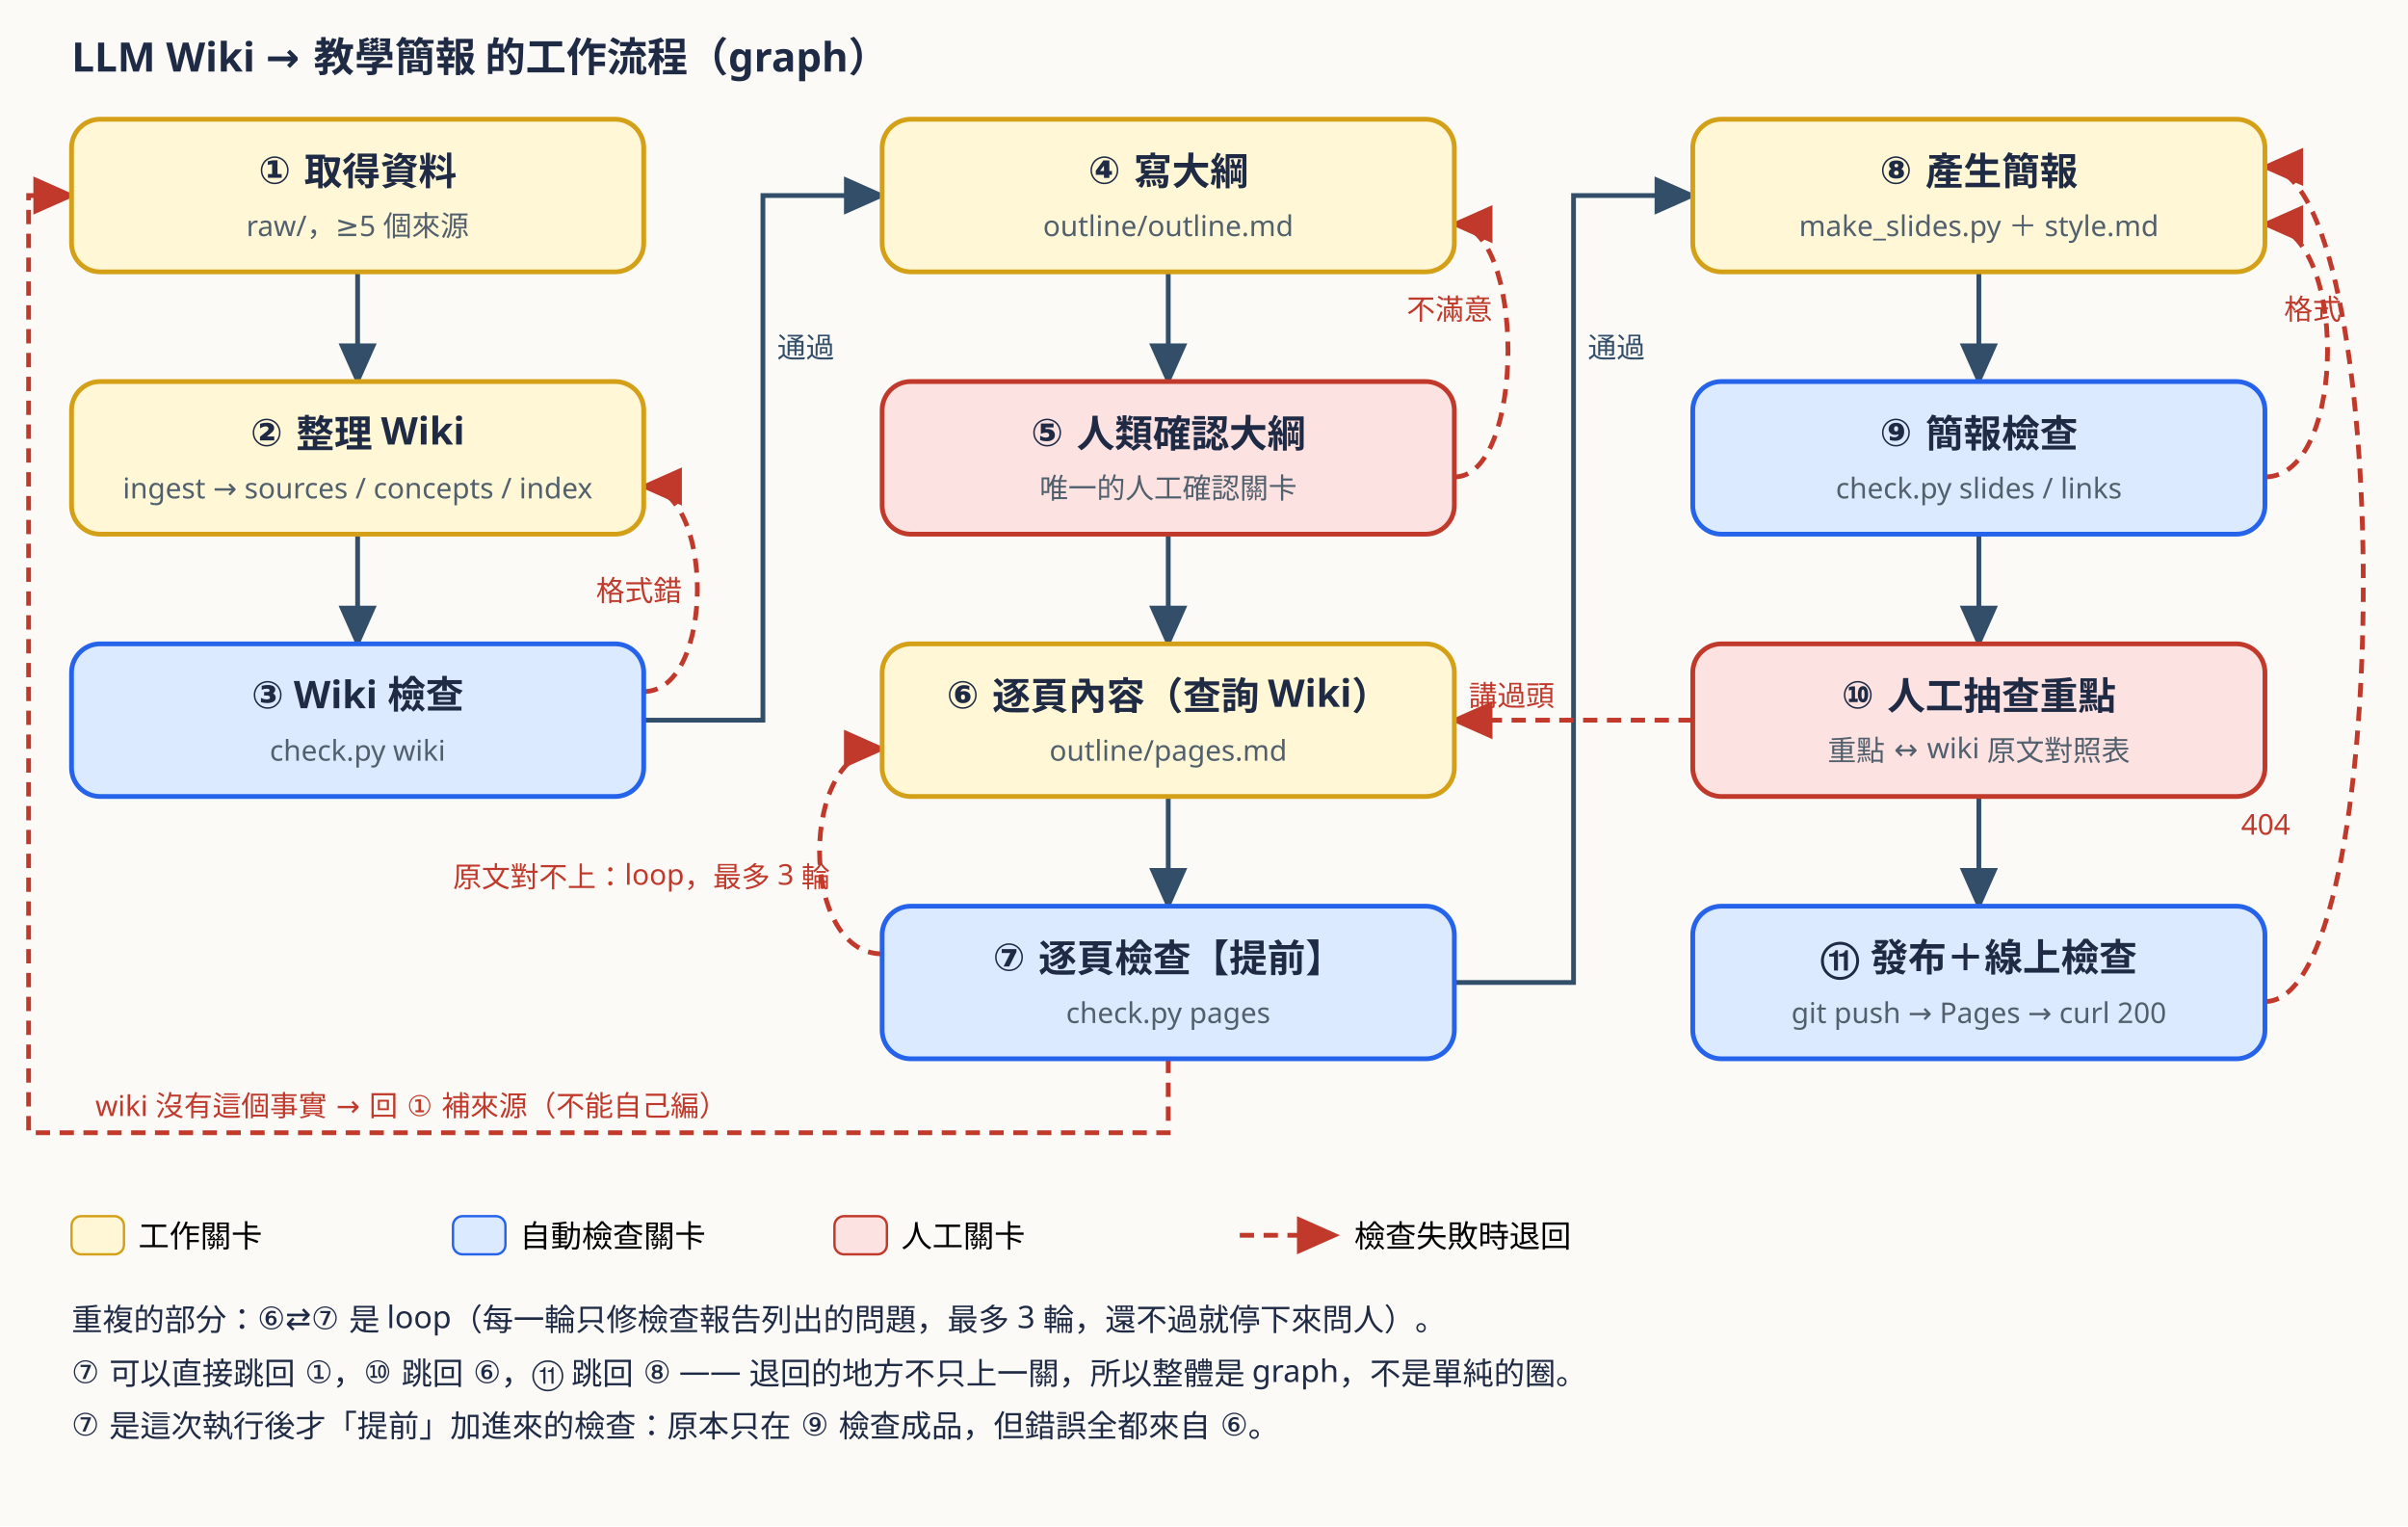
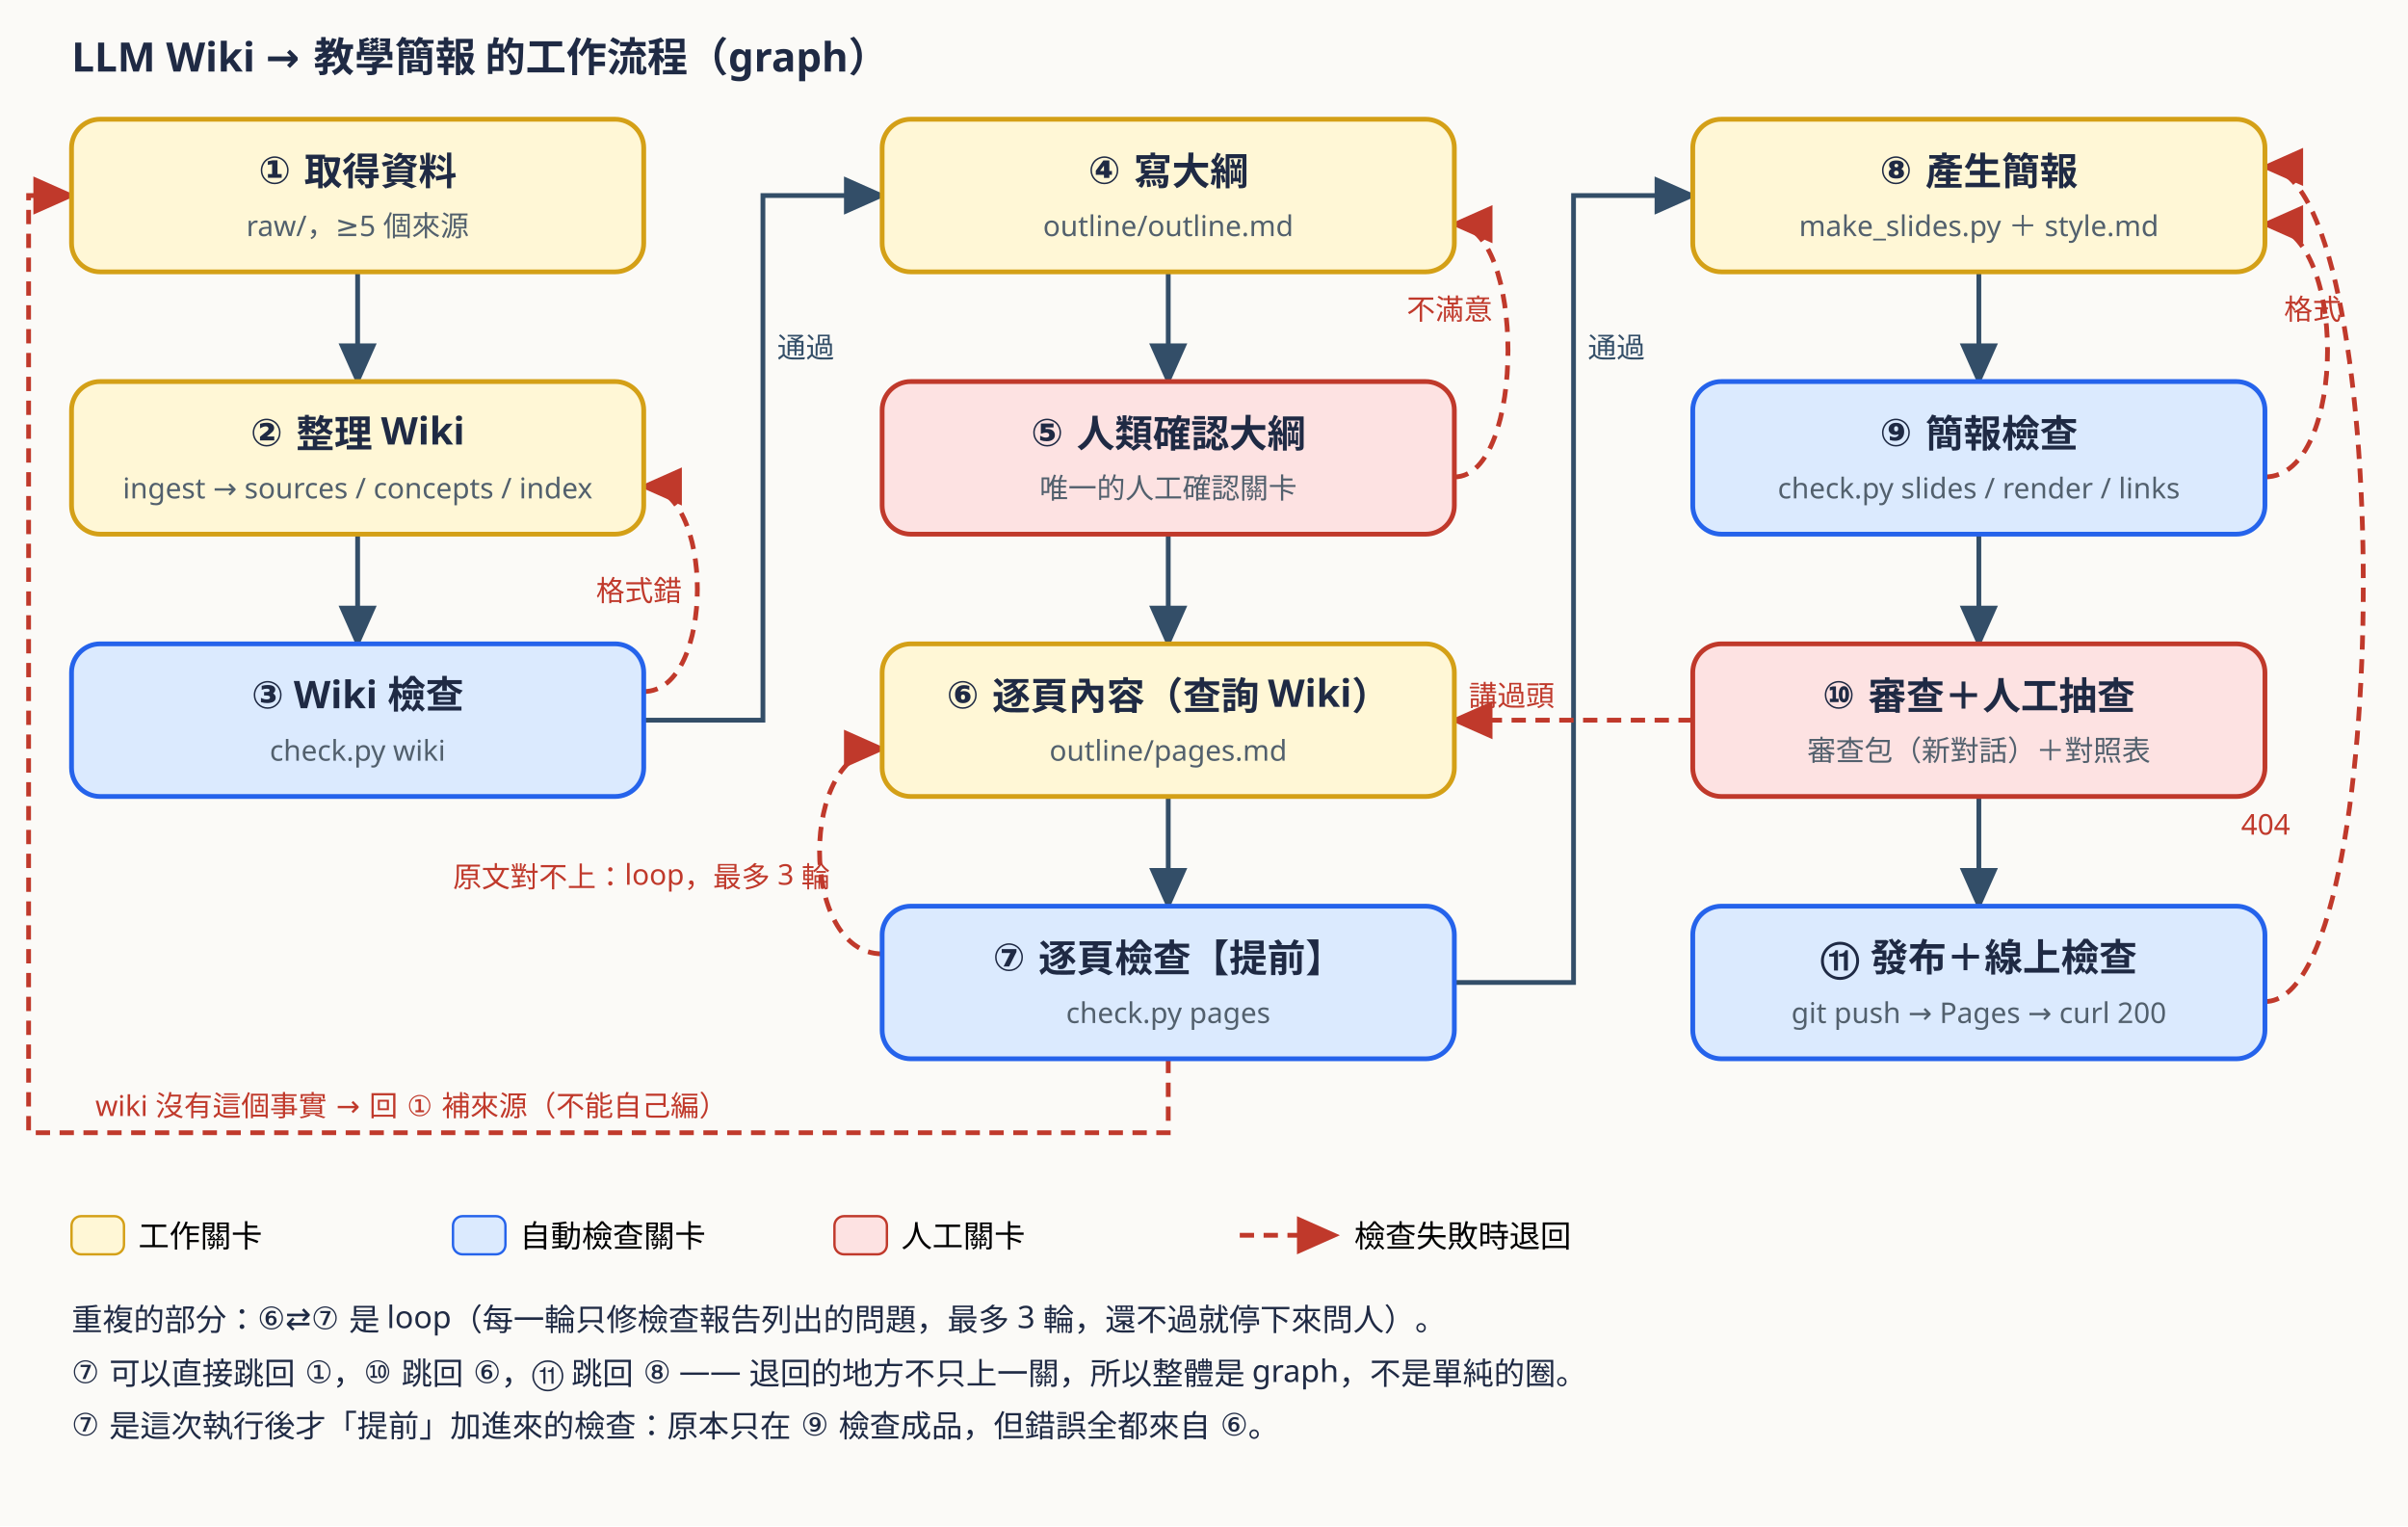
<svg xmlns="http://www.w3.org/2000/svg" viewBox="0 0 1010 640" font-family="Noto Sans TC, PingFang TC, Microsoft JhengHei, sans-serif">
  <defs>
    <marker id="ar" markerWidth="10" markerHeight="10" refX="8" refY="4" orient="auto">
      <path d="M0,0 L9,4 L0,8z" fill="#334e68" />
    </marker>
    <marker id="rr" markerWidth="10" markerHeight="10" refX="8" refY="4" orient="auto">
      <path d="M0,0 L9,4 L0,8z" fill="#c0392b" />
    </marker>
  </defs>
  <rect width="1010" height="640" fill="#fbfaf7" />
  <text x="30" y="30" font-size="17" font-weight="bold" fill="#1f2a44">LLM Wiki → 教學簡報 的工作流程（graph）</text>
  <path d="M150.0,114 V160" fill="none" stroke="#334e68" stroke-width="2" marker-end="url(#ar)" />
  <path d="M150.0,224 V270" fill="none" stroke="#334e68" stroke-width="2" marker-end="url(#ar)" />
  <path d="M490.0,114 V160" fill="none" stroke="#334e68" stroke-width="2" marker-end="url(#ar)" />
  <path d="M490.0,224 V270" fill="none" stroke="#334e68" stroke-width="2" marker-end="url(#ar)" />
  <path d="M490.0,334 V380" fill="none" stroke="#334e68" stroke-width="2" marker-end="url(#ar)" />
  <path d="M830.0,114 V160" fill="none" stroke="#334e68" stroke-width="2" marker-end="url(#ar)" />
  <path d="M830.0,224 V270" fill="none" stroke="#334e68" stroke-width="2" marker-end="url(#ar)" />
  <path d="M830.0,334 V380" fill="none" stroke="#334e68" stroke-width="2" marker-end="url(#ar)" />
  <path d="M270,302.0 H320 V82.0 H370" fill="none" stroke="#334e68" stroke-width="2" marker-end="url(#ar)" />
  <text x="326" y="150" font-size="12" fill="#334e68">通過</text>
  <path d="M610,412.0 H660 V82.0 H710" fill="none" stroke="#334e68" stroke-width="2" marker-end="url(#ar)" />
  <text x="666" y="150" font-size="12" fill="#334e68">通過</text>
  <path d="M270,290 C300,290 300,204 270,204" fill="none" stroke="#c0392b" stroke-width="2" stroke-dasharray="6 4" marker-end="url(#rr)" />
  <text x="250" y="252" font-size="12" fill="#c0392b">格式錯</text>
  <path d="M610,200 C640,200 640,94 610,94" fill="none" stroke="#c0392b" stroke-width="2" stroke-dasharray="6 4" marker-end="url(#rr)" />
  <text x="590" y="134" font-size="12" fill="#c0392b">不滿意</text>
  <path d="M370,400 C335,400 335,314 370,314" fill="none" stroke="#c0392b" stroke-width="2" stroke-dasharray="6 4" marker-end="url(#rr)" />
  <text x="190" y="372" font-size="12" fill="#c0392b">原文對不上：loop，最多 3 輪</text>
  <path d="M490.0,444 V475 H12 V82.0 H30" fill="none" stroke="#c0392b" stroke-width="2" stroke-dasharray="6 4" marker-end="url(#rr)" />
  <text x="40" y="468" font-size="12" fill="#c0392b">wiki 沒有這個事實 → 回 ① 補來源（不能自己編）</text>
  <path d="M710,302.0 H610" fill="none" stroke="#c0392b" stroke-width="2" stroke-dasharray="6 4" marker-end="url(#rr)" />
  <text x="616" y="296" font-size="12" fill="#c0392b">講過頭</text>
  <path d="M950,200 C985,200 985,94 950,94" fill="none" stroke="#c0392b" stroke-width="2" stroke-dasharray="6 4" marker-end="url(#rr)" />
  <text x="958" y="134" font-size="12" fill="#c0392b">格式</text>
  <path d="M950,420 C1005,420 1005,70 950,70" fill="none" stroke="#c0392b" stroke-width="2" stroke-dasharray="6 4" marker-end="url(#rr)" />
  <text x="940" y="350" font-size="12" fill="#c0392b">404</text>
  <rect x="30" y="50" width="240" height="64" rx="12" fill="#fff7d6" stroke="#d4a017" stroke-width="2" />
  <text x="150.0" y="77" font-size="16" text-anchor="middle" font-weight="bold" fill="#1f2a44">① 取得資料</text>
  <text x="150.0" y="99" font-size="12" text-anchor="middle" fill="#52606d">raw/，≥5 個來源</text>
  <rect x="30" y="160" width="240" height="64" rx="12" fill="#fff7d6" stroke="#d4a017" stroke-width="2" />
  <text x="150.0" y="187" font-size="16" text-anchor="middle" font-weight="bold" fill="#1f2a44">② 整理 Wiki</text>
  <text x="150.0" y="209" font-size="12" text-anchor="middle" fill="#52606d">ingest → sources / concepts / index</text>
  <rect x="30" y="270" width="240" height="64" rx="12" fill="#dbeafe" stroke="#2563eb" stroke-width="2" />
  <text x="150.0" y="297" font-size="16" text-anchor="middle" font-weight="bold" fill="#1f2a44">③ Wiki 檢查</text>
  <text x="150.0" y="319" font-size="12" text-anchor="middle" fill="#52606d">check.py wiki</text>
  <rect x="370" y="50" width="240" height="64" rx="12" fill="#fff7d6" stroke="#d4a017" stroke-width="2" />
  <text x="490.0" y="77" font-size="16" text-anchor="middle" font-weight="bold" fill="#1f2a44">④ 寫大綱</text>
  <text x="490.0" y="99" font-size="12" text-anchor="middle" fill="#52606d">outline/outline.md</text>
  <rect x="370" y="160" width="240" height="64" rx="12" fill="#fde2e2" stroke="#c0392b" stroke-width="2" />
  <text x="490.0" y="187" font-size="16" text-anchor="middle" font-weight="bold" fill="#1f2a44">⑤ 人類確認大綱</text>
  <text x="490.0" y="209" font-size="12" text-anchor="middle" fill="#52606d">唯一的人工確認關卡</text>
  <rect x="370" y="270" width="240" height="64" rx="12" fill="#fff7d6" stroke="#d4a017" stroke-width="2" />
  <text x="490.0" y="297" font-size="16" text-anchor="middle" font-weight="bold" fill="#1f2a44">⑥ 逐頁內容（查詢 Wiki）</text>
  <text x="490.0" y="319" font-size="12" text-anchor="middle" fill="#52606d">outline/pages.md</text>
  <rect x="370" y="380" width="240" height="64" rx="12" fill="#dbeafe" stroke="#2563eb" stroke-width="2" />
  <text x="490.0" y="407" font-size="16" text-anchor="middle" font-weight="bold" fill="#1f2a44">⑦ 逐頁檢查【提前】</text>
  <text x="490.0" y="429" font-size="12" text-anchor="middle" fill="#52606d">check.py pages</text>
  <rect x="710" y="50" width="240" height="64" rx="12" fill="#fff7d6" stroke="#d4a017" stroke-width="2" />
  <text x="830.0" y="77" font-size="16" text-anchor="middle" font-weight="bold" fill="#1f2a44">⑧ 產生簡報</text>
  <text x="830.0" y="99" font-size="12" text-anchor="middle" fill="#52606d">make_slides.py ＋ style.md</text>
  <rect x="710" y="160" width="240" height="64" rx="12" fill="#dbeafe" stroke="#2563eb" stroke-width="2" />
  <text x="830.0" y="187" font-size="16" text-anchor="middle" font-weight="bold" fill="#1f2a44">⑨ 簡報檢查</text>
-   <text x="830.0" y="209" font-size="12" text-anchor="middle" fill="#52606d">check.py slides / links</text>
+   <text x="830.0" y="209" font-size="12" text-anchor="middle" fill="#52606d">check.py slides / render / links</text>
  <rect x="710" y="270" width="240" height="64" rx="12" fill="#fde2e2" stroke="#c0392b" stroke-width="2" />
-   <text x="830.0" y="297" font-size="16" text-anchor="middle" font-weight="bold" fill="#1f2a44">⑩ 人工抽查重點</text>
-   <text x="830.0" y="319" font-size="12" text-anchor="middle" fill="#52606d">重點 ↔ wiki 原文對照表</text>
+   <text x="830.0" y="297" font-size="16" text-anchor="middle" font-weight="bold" fill="#1f2a44">⑩ 審查＋人工抽查</text>
+   <text x="830.0" y="319" font-size="12" text-anchor="middle" fill="#52606d">審查包（新對話）＋對照表</text>
  <rect x="710" y="380" width="240" height="64" rx="12" fill="#dbeafe" stroke="#2563eb" stroke-width="2" />
  <text x="830.0" y="407" font-size="16" text-anchor="middle" font-weight="bold" fill="#1f2a44">⑪ 發布＋線上檢查</text>
  <text x="830.0" y="429" font-size="12" text-anchor="middle" fill="#52606d">git push → Pages → curl 200</text>
  <rect x="30" y="510" width="22" height="16" rx="4" fill="#fff7d6" stroke="#d4a017" />
  <text x="58" y="523" font-size="13">工作關卡</text>
  <rect x="190" y="510" width="22" height="16" rx="4" fill="#dbeafe" stroke="#2563eb" />
  <text x="218" y="523" font-size="13">自動檢查關卡</text>
  <rect x="350" y="510" width="22" height="16" rx="4" fill="#fde2e2" stroke="#c0392b" />
  <text x="378" y="523" font-size="13">人工關卡</text>
  <path d="M520,518 H560" stroke="#c0392b" stroke-width="2" stroke-dasharray="6 4" marker-end="url(#rr)" />
  <text x="568" y="523" font-size="13">檢查失敗時退回</text>
  <text x="30" y="558" font-size="13" fill="#1f2a44">重複的部分：⑥⇄⑦ 是 loop（每一輪只修檢查報告列出的問題，最多 3 輪，還不過就停下來問人）。</text>
  <text x="30" y="580" font-size="13" fill="#1f2a44">⑦ 可以直接跳回 ①，⑩ 跳回 ⑥，⑪ 跳回 ⑧ —— 退回的地方不只上一關，所以整體是 graph，不是單純的圈。</text>
  <text x="30" y="602" font-size="13" fill="#1f2a44">⑦ 是這次執行後才「提前」加進來的檢查：原本只在 ⑨ 檢查成品，但錯誤全都來自 ⑥。</text>
</svg>
